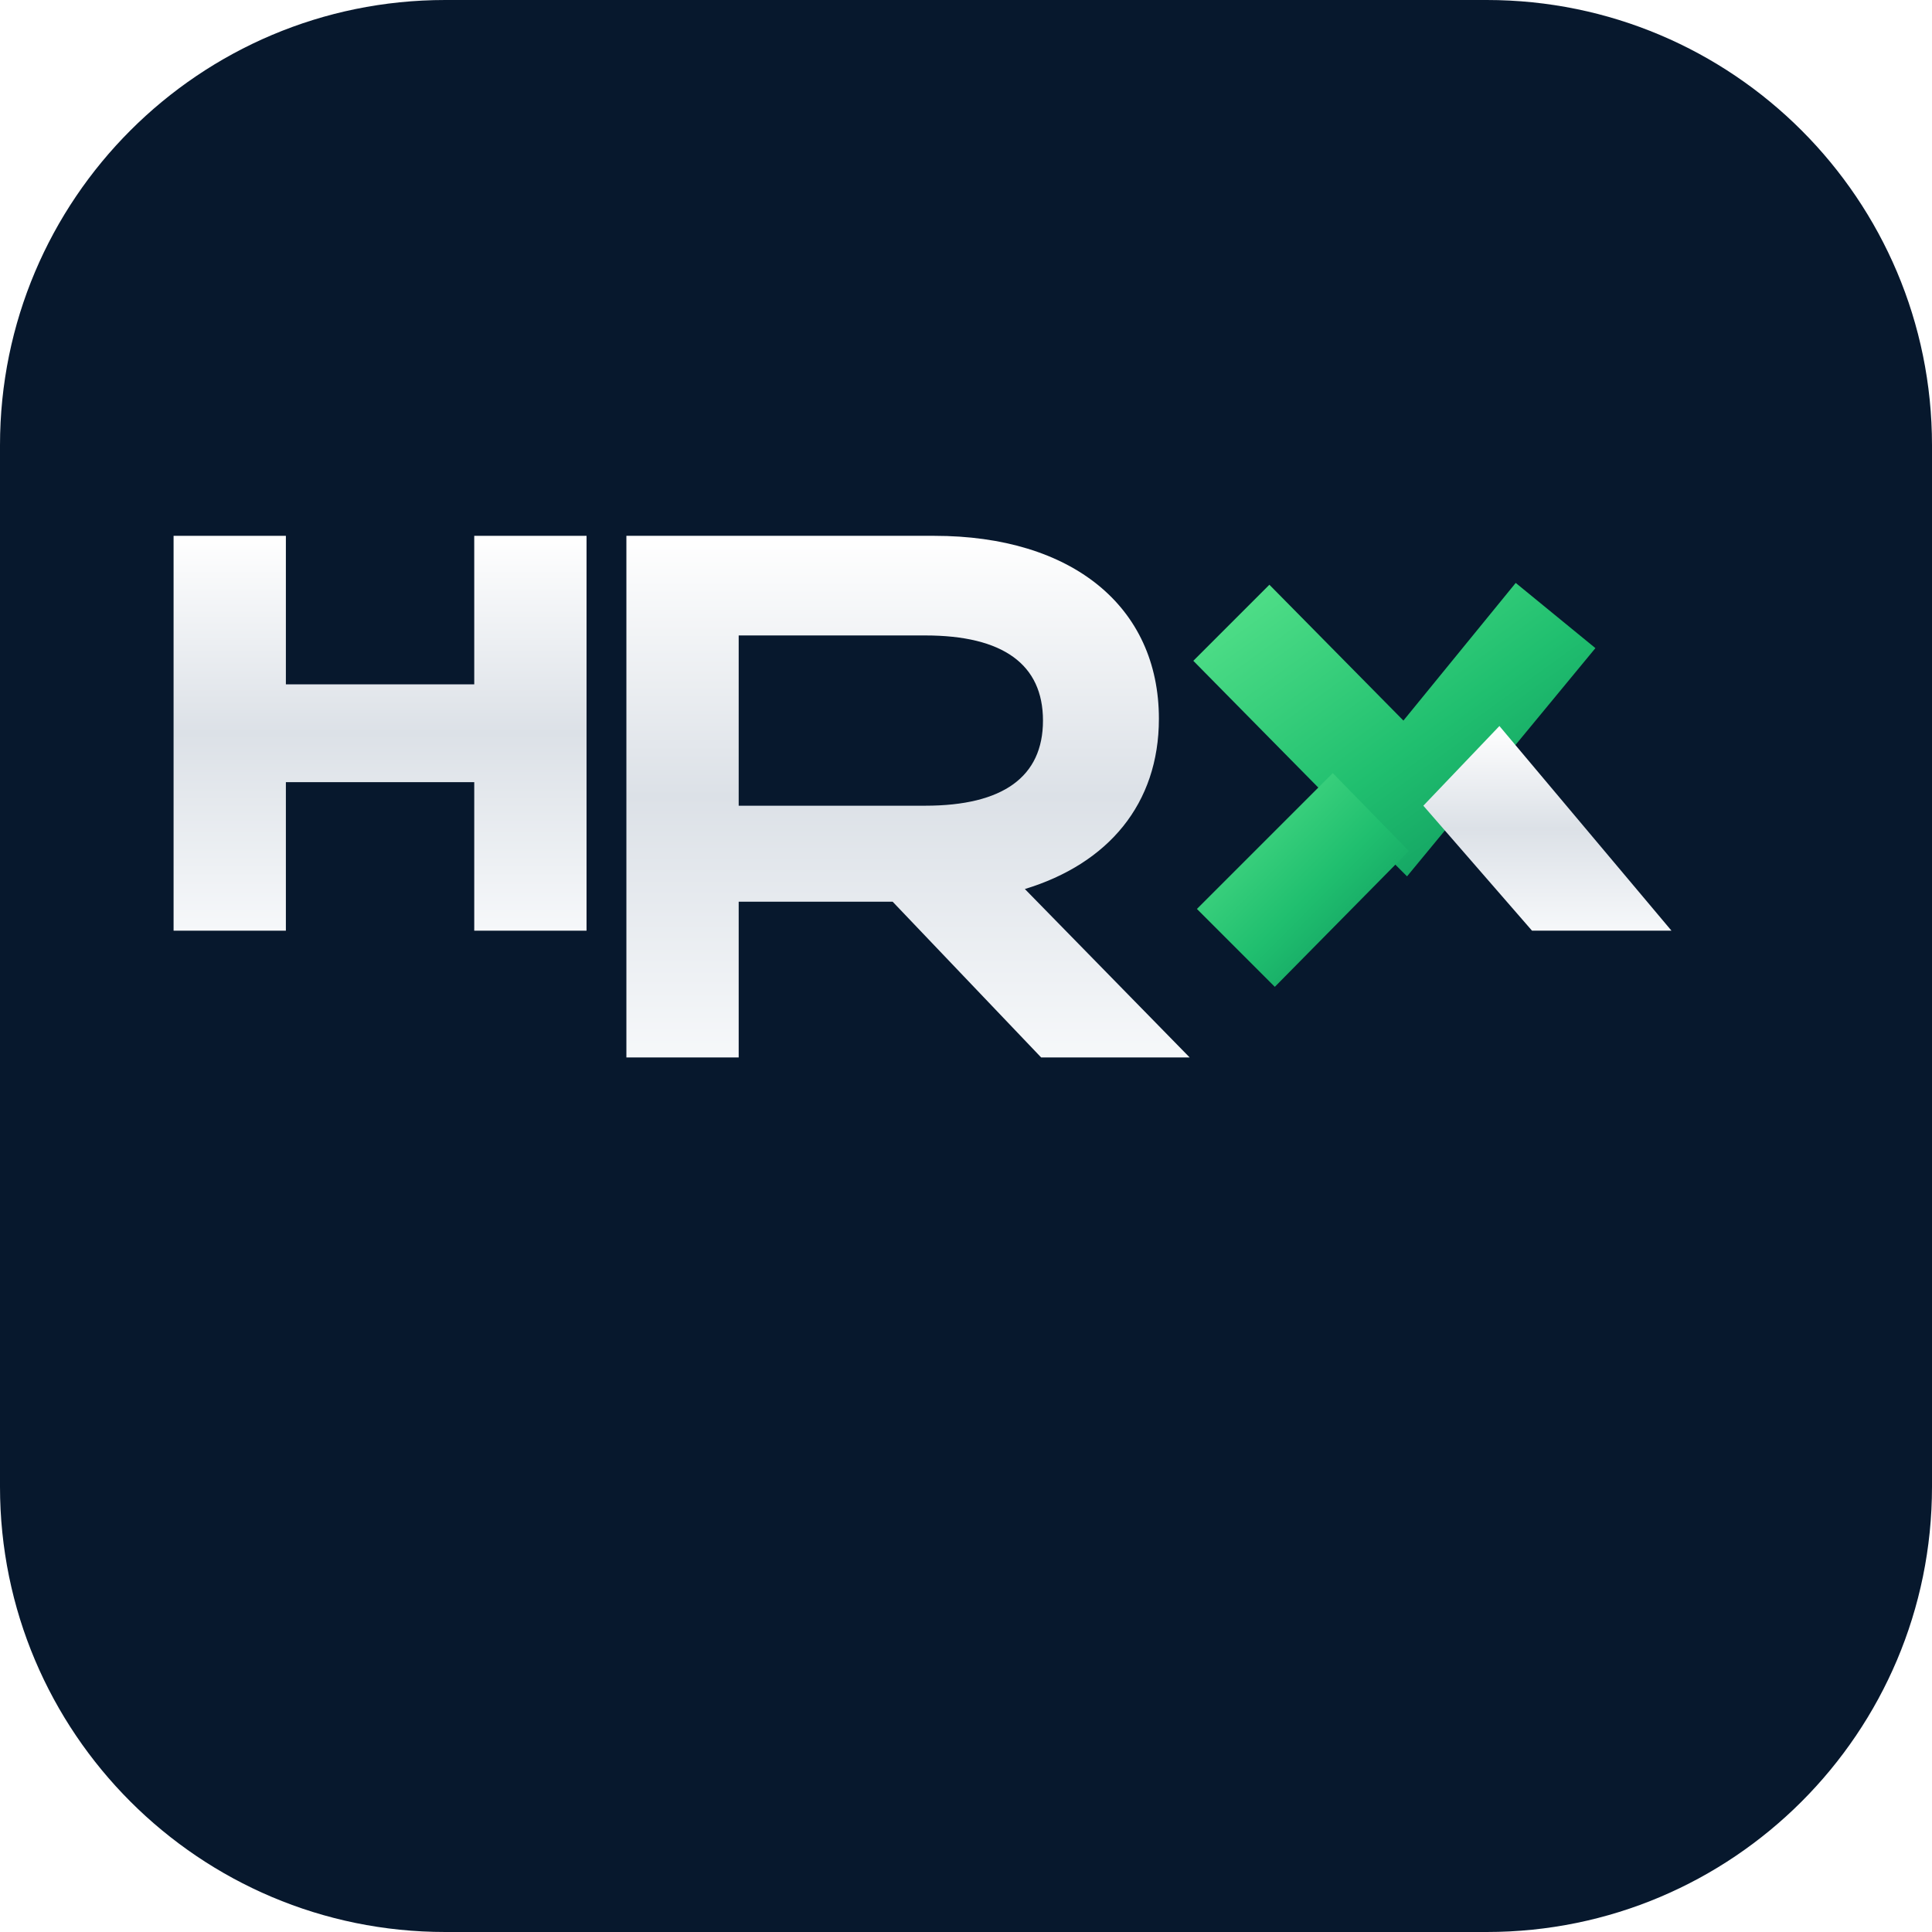
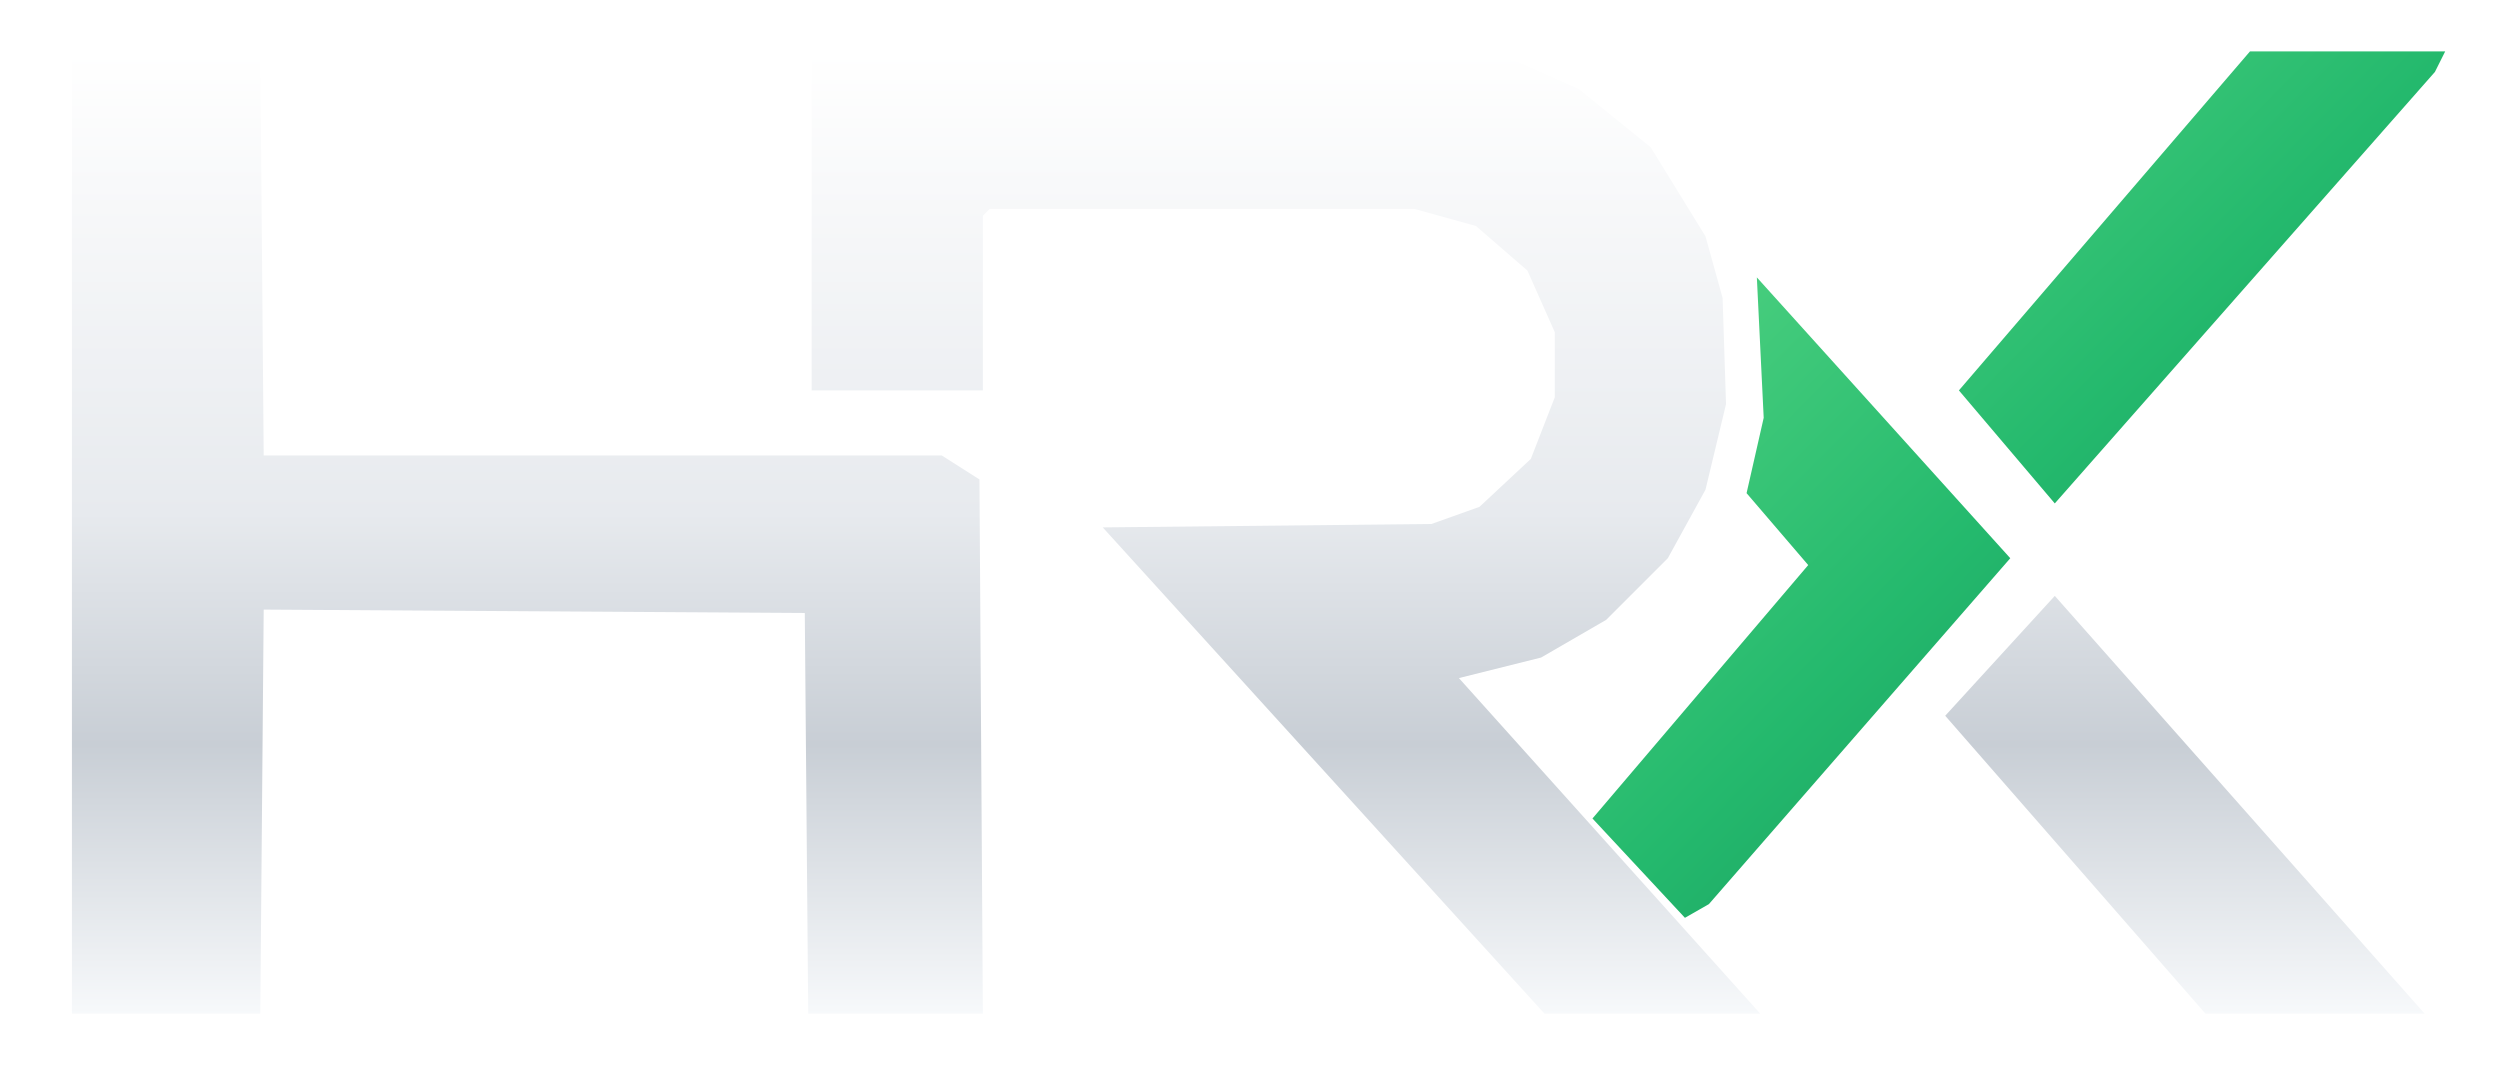
- <svg xmlns="http://www.w3.org/2000/svg" viewBox="0 0 512 512" role="img" aria-label="HRX Solutions">
+ <svg xmlns="http://www.w3.org/2000/svg" viewBox="25 20 730 315" role="img" aria-label="HRX">
  <defs>
    <linearGradient id="silver" x1="0" y1="0" x2="0" y2="1">
      <stop offset="0" stop-color="#ffffff" />
-       <stop offset="0.5" stop-color="#dce1e7" />
-       <stop offset="1" stop-color="#f6f8fa" />
+       <stop offset=".48" stop-color="#e7eaee" />
+       <stop offset=".72" stop-color="#c8ced5" />
+       <stop offset="1" stop-color="#f7f9fb" />
    </linearGradient>
    <linearGradient id="green" x1="0" y1="0" x2="1" y2="1">
-       <stop offset="0" stop-color="#58e48c" />
-       <stop offset="0.55" stop-color="#20bf6f" />
-       <stop offset="1" stop-color="#0b8f5a" />
+       <stop offset="0" stop-color="#62dd8a" />
+       <stop offset=".5" stop-color="#24b96d" />
+       <stop offset="1" stop-color="#0e8052" />
    </linearGradient>
  </defs>
-   <rect width="512" height="512" rx="118" fill="#07182d" />
-   <g transform="translate(46 142) scale(.48)">
-     <path fill="url(#silver)" d="M0 0h62v82h104V0h62v218h-62v-82H62v82H0z" />
-     <path fill="url(#silver)" fill-rule="evenodd" d="M250 0h170c76 0 124 39 124 101 0 47-28 80-74 94l91 93h-82l-82-86h-85v86h-62V0zm62 55v94h103c43 0 65-16 65-47 0-31-22-47-65-47H312z" />
-     <path fill="url(#green)" d="M563 69l42-42 74 75 62-76 44 36-104 126-48-48z" />
-     <path fill="url(#green)" d="M565 206l43 43 74-75-42-43z" />
-     <path fill="url(#silver)" d="M690 149l42-44 95 113h-77z" />
-   </g>
+   <path d="M 593 229 L 669 316 L 733 316 L 625 194 Z M 262 35 L 262 134 L 312 134 L 312 83 L 314 81 L 438 81 L 456 86 L 471 99 L 479 117 L 479 136 L 472 154 L 457 168 L 443 173 L 347 174 L 476 316 L 539 316 L 451 218 L 475 212 L 494 201 L 512 183 L 523 163 L 529 138 L 528 107 L 523 89 L 507 63 L 486 46 L 468 38 L 452 35 Z M 46 35 L 46 316 L 101 316 L 102 198 L 260 199 L 261 316 L 312 316 L 311 160 L 300 153 L 102 153 L 101 35 Z" fill="url(#silver)" fill-rule="evenodd" />
+   <path d="M 538 101 L 540 142 L 535 164 L 553 185 L 490 259 L 517 288 L 524 284 L 612 183 Z M 739 35 L 682 35 L 597 134 L 625 167 L 736 41 Z" fill="url(#green)" fill-rule="evenodd" />
</svg>
